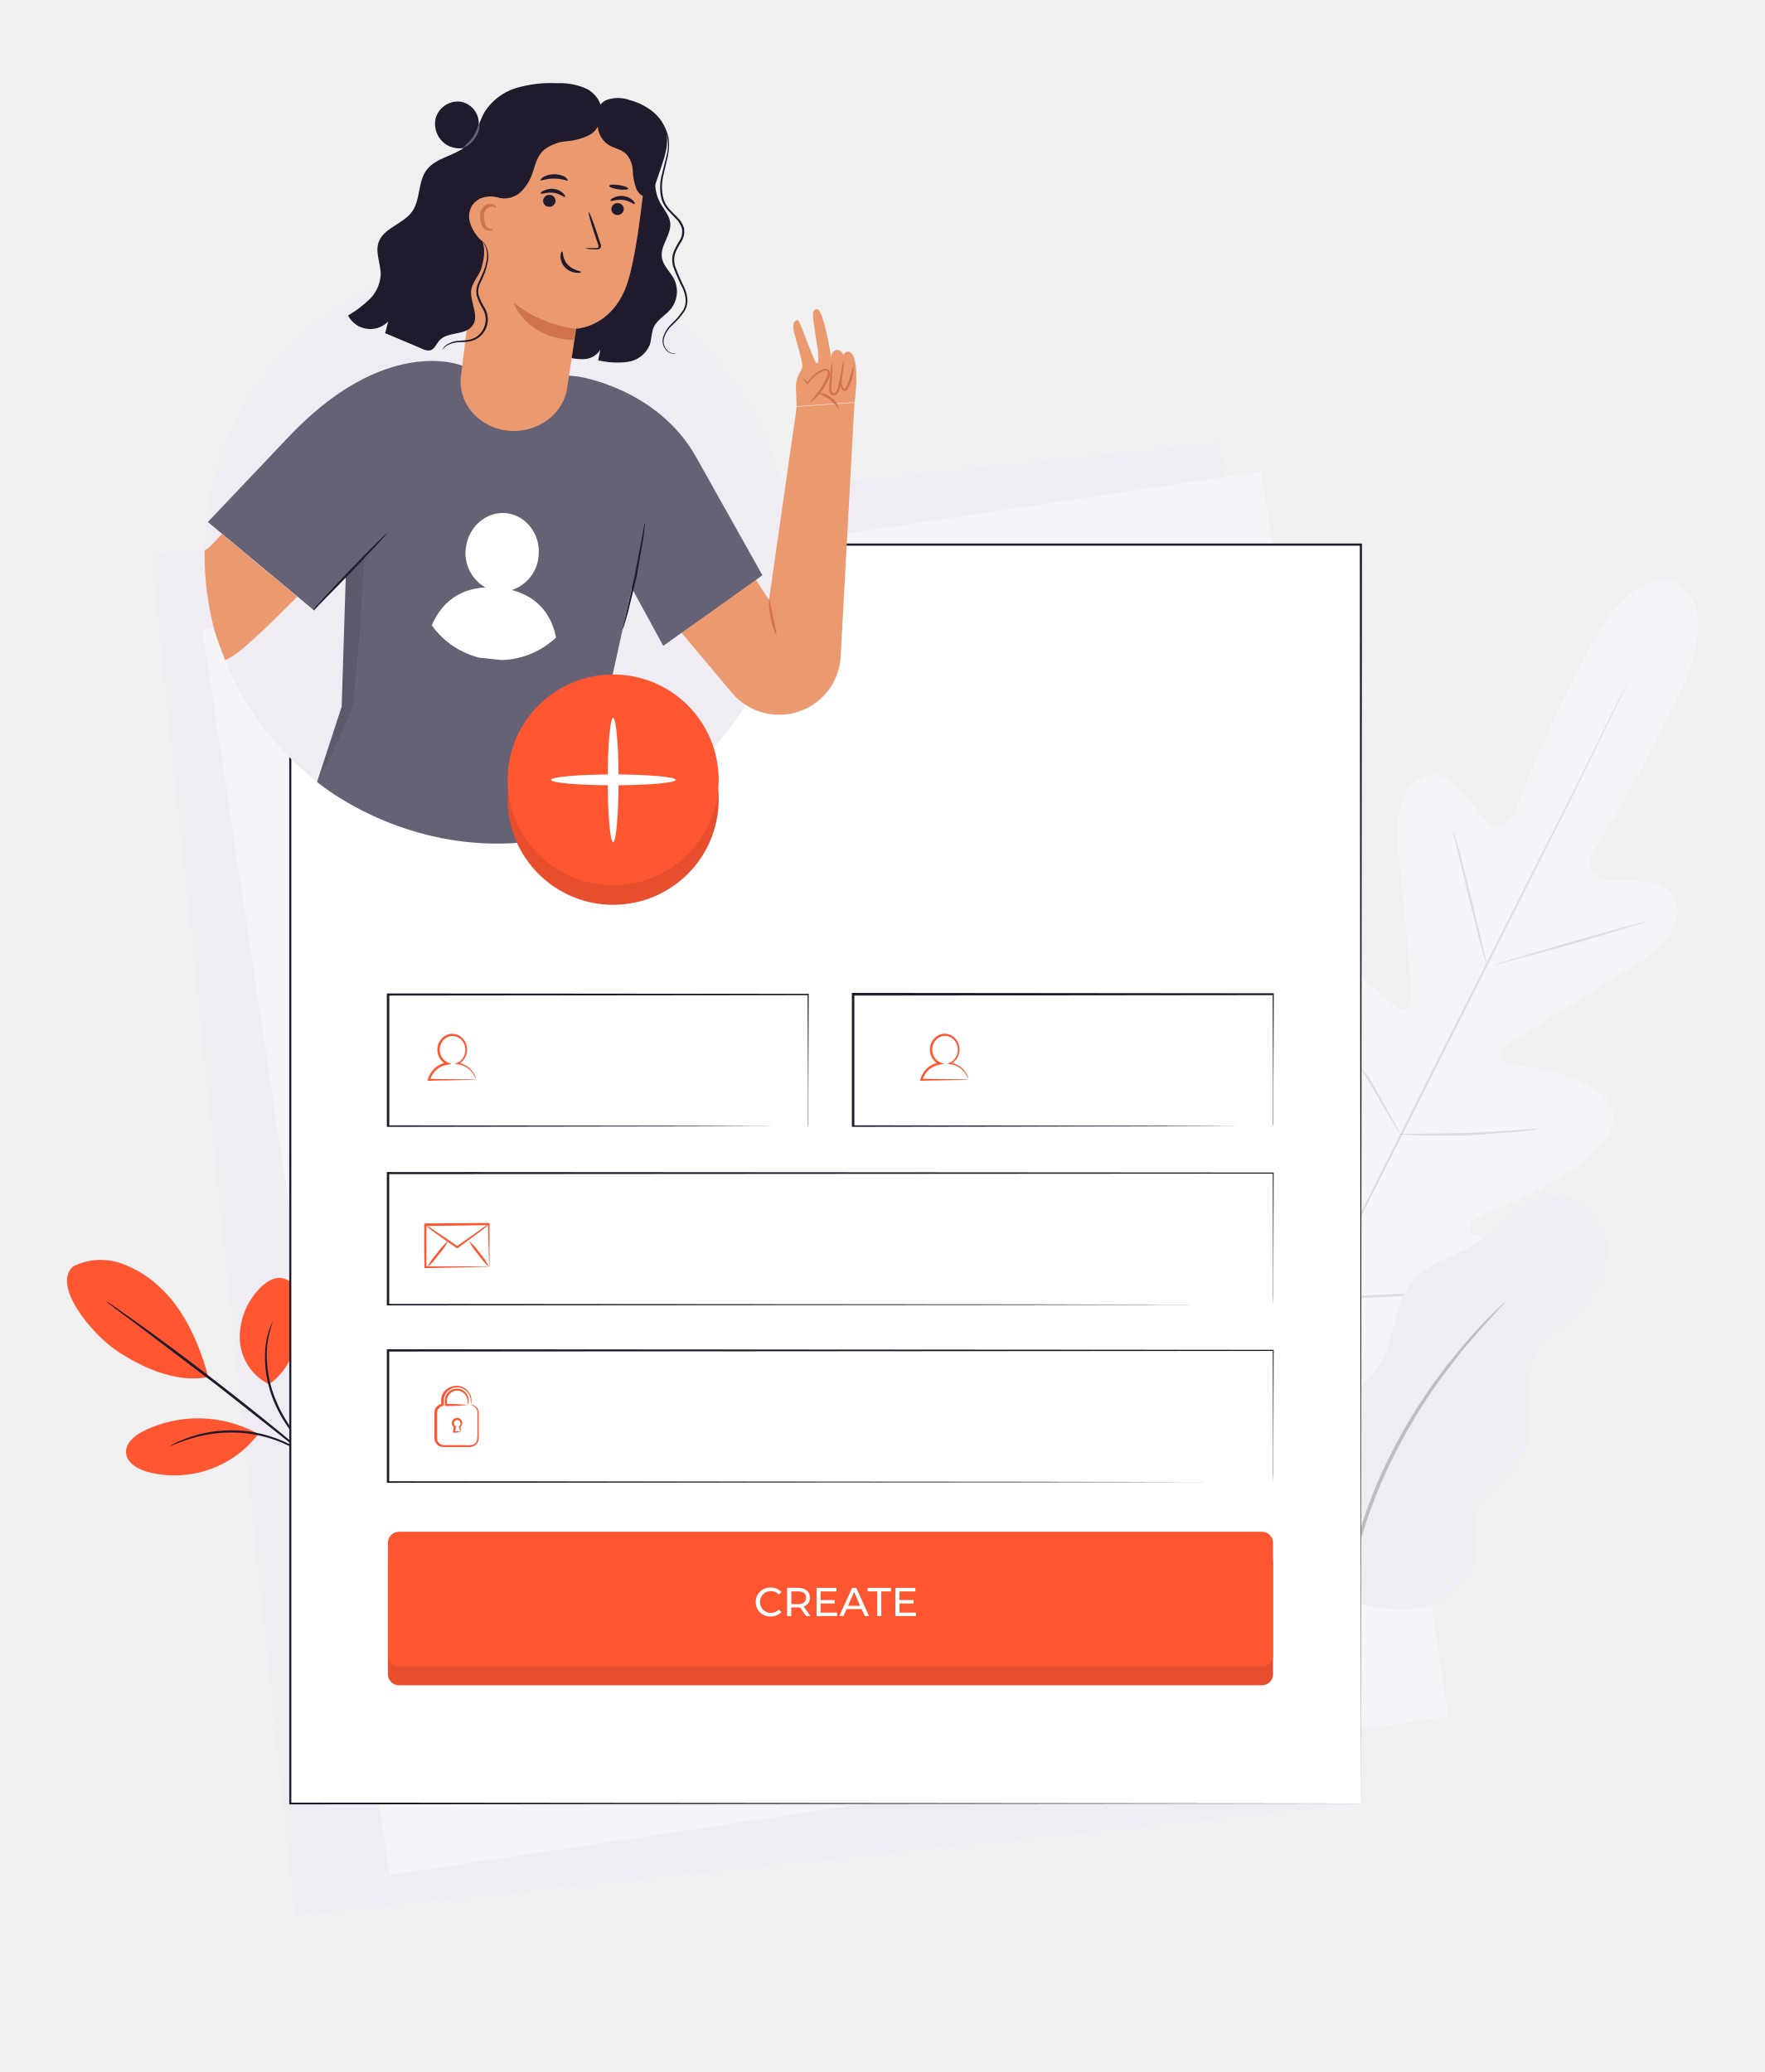
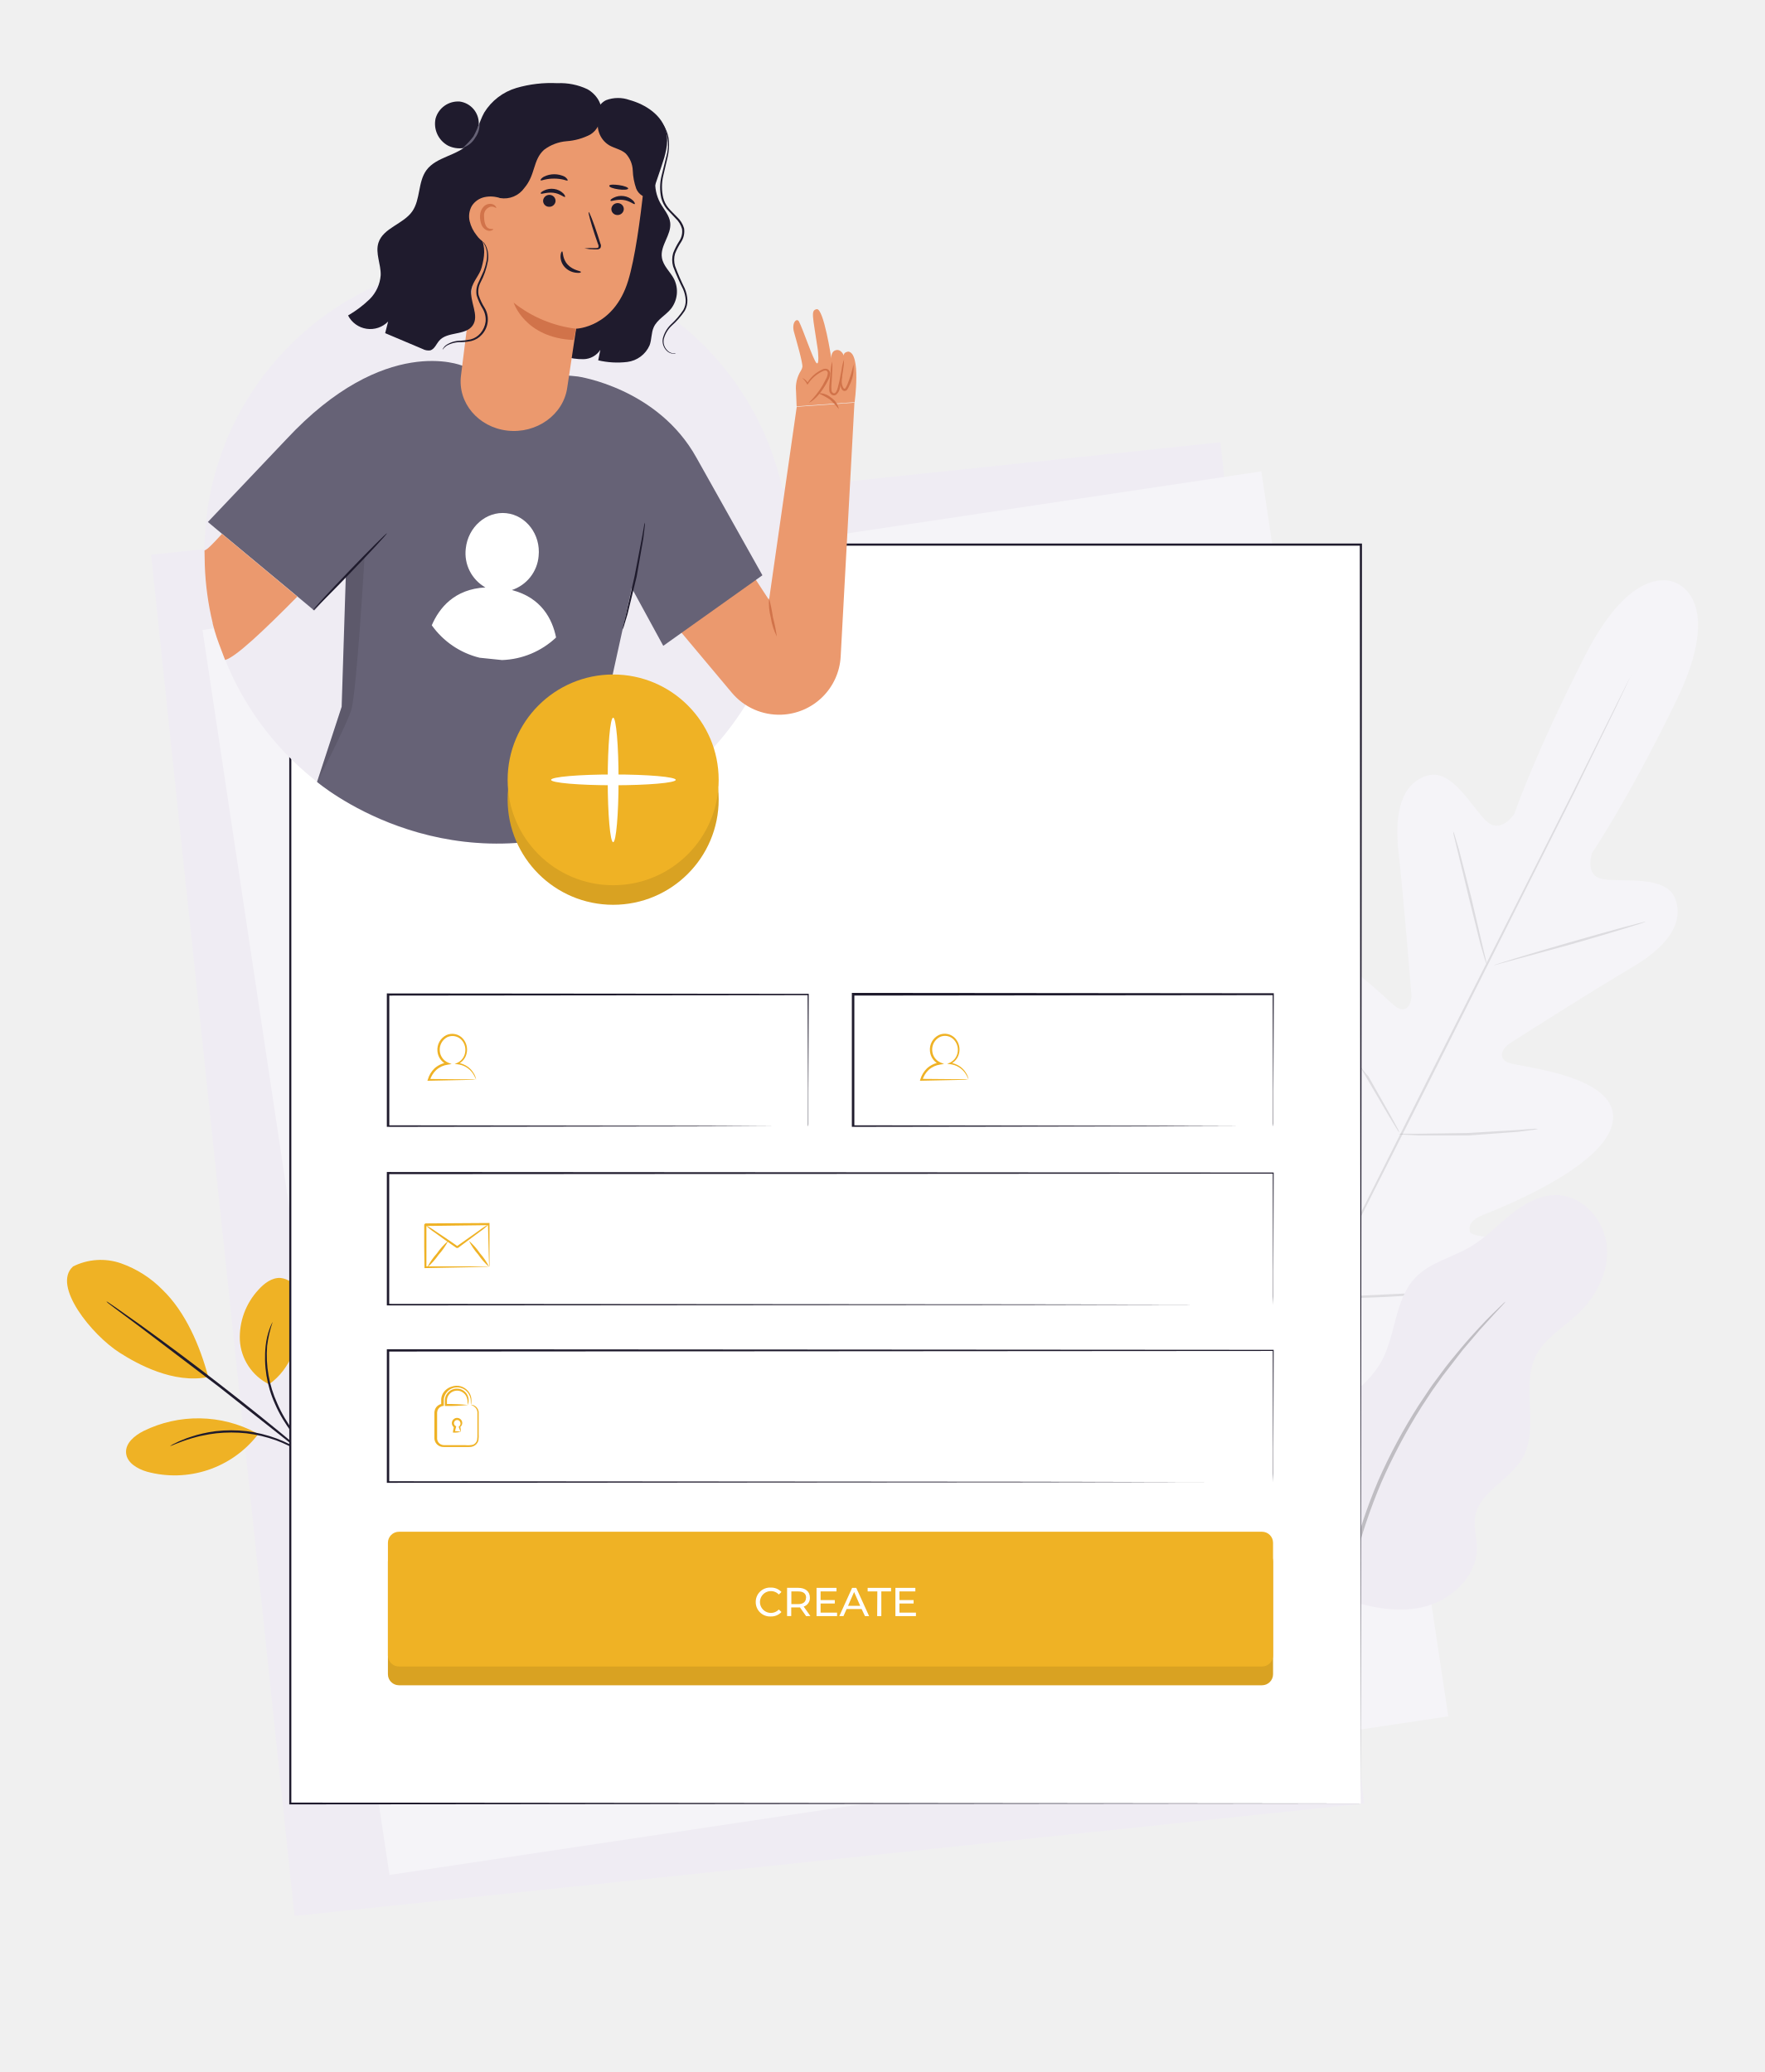
<svg xmlns="http://www.w3.org/2000/svg" xmlns:xlink="http://www.w3.org/1999/xlink" width="344" height="404" fill="none">
-   <style>.B{fill:#1f1b2d}.C{fill:#fd5631}.D{fill:#d1734a}.E{fill:#efecf3}.F{fill:#eb996e}</style>
+   <style>.B{fill:#1f1b2d}.C{fill:#efb225}.D{fill:#d1734a}.E{fill:#efecf3}.F{fill:#eb996e}</style>
  <path d="M237.914 86.228L29.445 108.152 57.419 373.58l208.469-21.925-27.974-265.427z" class="E" />
  <g fill="#f5f4f8">
    <path d="M245.861 91.909L39.473 122.832l36.447 242.743 206.389-30.923-36.447-242.743z" />
    <path d="M327.045 113.829s-8.198-5.397-18.129 14.113-13.731 30.75-13.731 30.75-2.632 4.046-5.443 1.416-6.667-10.261-11.447-8.901c-4.957 1.416-6.593 6.943-5.67 15.067s2.365 25.992 2.487 27.611-.81 3.924-2.997 2.427-14.914-15.642-21.265-9.217 0 28.614.657 31.058.17 3.48-.997 4.046-4.982-4.548-8.757-8.416-8.837-7.695-12.191-3.69-4.423 20.668 11.438 47.744l8.182 12.081 14.581-.809c31.171-3.633 43.841-14.517 45.023-19.615s-4.917-6.814-10.288-7.502-11.786-.623-12.005-1.909.332-2.299 2.674-3.237 23.905-9.25 25.209-18.183-17.635-10.52-20.179-11.402-1.215-2.978.122-3.844 16.501-10.52 23.564-14.646 10.491-8.764 8.644-13.571c-1.79-4.637-10.175-3.14-14.006-3.771s-2.147-5.195-2.147-5.195 6.732-9.792 16.331-29.488.121-23.006.121-23.006" />
  </g>
  <g fill="#000">
    <path opacity=".1" d="M318.101 131.289l-.187.421-.567 1.222-2.235 4.717-8.36 17.131-28.199 56.16-28.352 56.151-8.49 17.066-2.252 4.637-.615 1.206-.219.396s.057-.145.178-.421l.575-1.221 2.236-4.67 8.352-17.131 28.206-56.216 28.353-56.143 8.481-17.066 2.317-4.637.608-1.197.17-.405z" />
    <path opacity=".1" d="M283.254 162.082c.163.313.288.645.373.987l.81 2.744 2.341 9.152 2.146 9.2.665 2.784c.103.335.174.679.21 1.028a4.62 4.62 0 0 1-.38-.987l-.811-2.744-2.276-9.176-2.211-9.177-.681-2.775c-.093-.339-.155-.686-.186-1.036zm7.891 26.154c0-.121 6.569-2.12 14.751-4.475s14.848-4.151 14.881-4.046-6.57 2.129-14.752 4.475l-14.88 4.046zm-18.579 32.867c.357-.057.718-.073 1.078-.049h2.924l9.64-.145 9.623-.575 2.917-.227a4.41 4.41 0 0 1 1.077 0c-.344.1-.696.168-1.053.203l-2.908.372-9.64.712h-9.664l-2.924-.154a5.14 5.14 0 0 1-1.07-.137zm-12.339-22.087a4.34 4.34 0 0 1 .567.809l1.409 2.306c1.175 1.958 2.131 5.317 4.504 7.688l4.391 7.76 1.288 2.371a3.88 3.88 0 0 1 .413.906 4.25 4.25 0 0 1-.567-.809l-1.41-2.306-4.504-7.688-4.39-7.752-1.288-2.339a3.81 3.81 0 0 1-.413-.946zm-20.086 26.937c.273.327.515.679.721 1.052l1.814 2.946 5.857 9.815 5.735 9.873 1.693 3.026c.222.36.412.739.567 1.133-.272-.325-.513-.674-.721-1.044l-1.814-2.953-5.849-9.808-5.743-9.881-1.693-3.018a7.26 7.26 0 0 1-.567-1.141zm16.183 27.067a8.74 8.74 0 0 1 1.361-.097l3.71-.114 12.216-.582c4.763-.308 9.081-.696 12.2-1.004l3.694-.356c.45-.067.905-.094 1.36-.081-.439.115-.885.199-1.336.251a99.92 99.92 0 0 1-3.686.502c-3.111.388-7.42.809-12.2 1.133s-9.105.429-12.248.453h-3.71c-.456.009-.912-.026-1.361-.105z" />
  </g>
  <path d="M14.195 246.957c1.443-.732 3.019-1.165 4.634-1.274s3.235.11 4.763.643c3.061 1.082 5.832 2.851 8.101 5.171 4.488 4.337 7.291 10.948 8.911 16.993-6.804 1.36-13.844-2.541-17.287-4.742-5.452-3.479-13.188-13.069-9.113-16.775m38.222 22.923a10.25 10.25 0 0 1-3.986-3.52c-.995-1.503-1.577-3.242-1.684-5.041-.079-1.805.201-3.607.826-5.302a13.62 13.62 0 0 1 2.811-4.571c1.118-1.238 2.6-2.371 4.261-2.29.778.087 1.518.378 2.146.844a4.41 4.41 0 0 1 1.427 1.81 8.83 8.83 0 0 1 .559 4.588c-.51 5.317-1.977 10.367-6.318 13.482" class="C" />
  <g class="B">
    <path d="M63.413 286.804a6.53 6.53 0 0 1-.891-.923l-2.349-2.597c-1.928-2.218-4.747-5.317-6.562-9.525a22.07 22.07 0 0 1-1.831-11.377 14.54 14.54 0 0 1 .81-3.415 9.2 9.2 0 0 1 .381-.882c.089-.195.146-.3.162-.292-.509 1.504-.864 3.054-1.061 4.629-.304 3.831.371 7.676 1.96 11.175 1.766 4.127 4.512 7.235 6.383 9.5l2.236 2.695c.285.312.54.651.761 1.012z" />
    <path d="M20.742 253.738c.171.082.333.18.486.292l1.32.898 4.812 3.399a530.8 530.8 0 0 1 15.561 11.644 557.5 557.5 0 0 1 15.156 12.179l4.488 3.811 1.199 1.06.397.397a3 3 0 0 1-.454-.324l-1.256-.995-4.577-3.698-15.262-12.042-15.472-11.741-4.723-3.512-1.28-.971c-.147-.117-.28-.25-.397-.397z" />
  </g>
  <path d="M49.906 279.364a24.05 24.05 0 0 0-10.927-2.816c-3.815-.059-7.588.79-11.009 2.476-1.725.874-3.548 2.347-3.394 4.273s2.203 3.099 4.05 3.649c3.907 1.069 8.043.957 11.887-.32a20.51 20.51 0 0 0 9.71-6.857" class="C" />
  <path d="M33.156 281.945a5.71 5.71 0 0 1 1.061-.582 11.4 11.4 0 0 1 1.296-.591c.576-.249 1.166-.465 1.766-.647a20.37 20.37 0 0 1 2.195-.615c.853-.199 1.715-.353 2.584-.461 1.997-.224 4.013-.224 6.011 0a25.98 25.98 0 0 1 5.84 1.424c.83.308 1.642.665 2.43 1.068.684.343 1.349.721 1.993 1.133.608.348 1.085.76 1.539 1.076a11.38 11.38 0 0 1 1.102.898 6.4 6.4 0 0 1 .875.809c-.073.081-1.328-1.108-3.686-2.54a21.31 21.31 0 0 0-1.985-1.069c-.774-.383-1.569-.724-2.382-1.019a26.73 26.73 0 0 0-5.743-1.36 27.83 27.83 0 0 0-5.914 0 25.29 25.29 0 0 0-2.552.421c-.81.138-1.523.364-2.187.542-2.673.793-4.204 1.603-4.245 1.513z" class="B" />
  <path d="M260.194 311.102c-5.671-3.641-7.712-8.31-8.603-14.986a23.59 23.59 0 0 1 .885-9.973c1.005-3.223 2.689-6.194 4.939-8.712 3.775-4.16 9.073-7 11.819-11.904 2.917-5.227 2.544-12.138 6.708-16.467 2.867-2.954 7.185-3.876 10.717-5.98 2.892-1.716 5.225-4.2 7.841-6.296s5.76-3.876 9.113-3.755c5.063.186 9.187 4.985 9.616 10.026s-2.195 9.978-5.93 13.401c-2.705 2.476-6.083 4.426-7.793 7.679-3.24 6.094.705 14.251-2.77 20.231-2.536 4.345-8.579 6.611-9.235 11.604-.243 1.837.349 3.674.405 5.527.178 5.786-5.055 10.649-10.717 11.895s-11.543-.315-17.011-2.266" class="E" />
  <path opacity=".2" d="M293.466 253.775c-.163.245-.351.473-.559.68l-1.709 1.837-2.673 2.937-3.411 3.998-3.888 5.041-2.058 2.889-2.065 3.14a111.44 111.44 0 0 0-7.842 14.752c-2.18 5.132-3.954 10.427-5.306 15.836-.575 2.509-1.134 4.855-1.458 7.154l-.867 6.295c-.218 1.934-.291 3.69-.421 5.236s-.138 2.873-.154 3.965l-.056 2.509c.007.293-.018.586-.073.874a3.83 3.83 0 0 1-.065-.874c0-.648-.041-1.481-.073-2.517a58.59 58.59 0 0 1 0-3.973c.057-1.546.081-3.326.316-5.268s.381-4.046.81-6.344.81-4.678 1.401-7.202c1.335-5.457 3.11-10.796 5.306-15.966a107.61 107.61 0 0 1 7.947-14.825l2.098-3.14c.681-1.019 1.426-1.95 2.098-2.881 1.345-1.869 2.73-3.503 3.978-5.009s2.43-2.791 3.491-3.948 1.985-2.104 2.77-2.865l1.807-1.748a4.33 4.33 0 0 1 .656-.583z" fill="#000" />
  <path d="M265.252 106.213H56.555v245.458h208.697V106.213z" fill="#fff" />
  <path d="M265.258 351.671l-.194-245.458.194.186H56.577l.211-.21v245.458l-.178-.178 208.705.178-208.705.178h-.227v-.178-245.458-.21h.235 208.681.186v.194l-.227 245.498zM157.506 219.618v-.453-1.311-5.065l-.081-18.879.138.129-81.889.081.211-.21v25.708l-.203-.202 58.527.089 17.141.057h4.609 1.199.413-.389-1.239-4.561l-17.092.064-58.673.089h-.211v-26.016h.211l81.889.073h.138v.138l-.073 18.959v5.034 1.286c0 .3-.065.429-.065.429zm90.647 34.819v-1.692-4.944l-.057-19.073.106.105-172.545.105.211-.21v25.709l-.211-.203 122.758.089 36.453.057h9.858 2.56.883-.85-2.536-9.81l-36.453.065-122.903.089h-.211v-26.016h.219l172.544.105h.105v.105l-.064 19.138v4.92l-.057 1.651zm0 34.586v-1.691-4.944l-.057-19.073.106.097-172.545.113.211-.21v25.708l-.211-.21 122.758.089 36.453.065h9.858 2.56.883-.85-2.536-9.81l-36.453.056-122.903.097h-.211v-26.04h.219l172.544.113h.105v.106l-.064 19.129v4.92l-.057 1.675zm-.002-69.407v-.453-1.311-5.066l-.073-18.879.138.13-81.89.081.211-.211v25.709l-.211-.202 58.536.089 17.141.056h4.609 1.199.413-.389-1.247-4.561l-17.093.065-58.681.089h-.202v-.202-25.709-.21h.218l81.89.073h.138v.137l-.081 18.96v5.033 1.287c0 .299-.065.534-.065.534z" class="B" />
  <g class="C">
    <path d="M92.766 210.484a4.82 4.82 0 0 1-.624.04l-1.847.057-6.723.145h-.259l.081-.242a4.91 4.91 0 0 1 1.296-2.169c.692-.623 1.556-1.023 2.479-1.149l-.049.396a3.11 3.11 0 0 1-1.293-1.053c-.327-.462-.521-1.004-.562-1.569a3.17 3.17 0 0 1 .391-1.825c.311-.556.781-1.005 1.351-1.29.544-.249 1.153-.315 1.738-.188a2.76 2.76 0 0 1 1.503.892 3.24 3.24 0 0 1 .689 2.954c-.111.444-.323.857-.619 1.206a2.99 2.99 0 0 1-1.09.809v-.284a4.58 4.58 0 0 1 2.001.81 4.25 4.25 0 0 1 1.085 1.197 3.23 3.23 0 0 1 .494 1.279l-.154-.316a6.42 6.42 0 0 0-.478-.874 4.12 4.12 0 0 0-1.299-1.231c-.518-.31-1.098-.503-1.699-.565l-.543-.065.51-.218c.37-.173.695-.427.952-.744a2.69 2.69 0 0 0 .53-1.085 2.87 2.87 0 0 0-.632-2.606 2.43 2.43 0 0 0-1.294-.743c-.499-.106-1.018-.053-1.485.152-.49.25-.895.642-1.16 1.123a2.75 2.75 0 0 0-.33 1.58 2.7 2.7 0 0 0 1.62 2.282l.689.275-.737.122c-.844.11-1.635.474-2.268 1.043a4.58 4.58 0 0 0-1.223 1.983l-.178-.235 6.594.057h1.896a4.85 4.85 0 0 1 .648.049zm96-.004c-.204.028-.41.042-.616.041l-1.855.056-6.724.146h-.251l.073-.243a4.91 4.91 0 0 1 1.296-2.168 4.65 4.65 0 0 1 2.479-1.166l-.048.397c-.518-.227-.964-.592-1.29-1.054s-.518-1.004-.557-1.568a3.14 3.14 0 0 1 .382-1.826 3.15 3.15 0 0 1 1.351-1.289 2.77 2.77 0 0 1 1.737-.186c.584.127 1.112.439 1.503.89.347.399.589.877.708 1.392s.109 1.051-.027 1.561a2.98 2.98 0 0 1-.62 1.207c-.296.349-.669.626-1.089.808v-.283c.722.106 1.408.384 2.001.809.437.324.806.731 1.085 1.198a3.23 3.23 0 0 1 .494 1.278l-.154-.315c-.129-.307-.29-.6-.478-.874a4.09 4.09 0 0 0-1.294-1.231 4.1 4.1 0 0 0-1.695-.566l-.543-.064.503-.219a2.72 2.72 0 0 0 .954-.744c.258-.317.441-.688.536-1.085a2.87 2.87 0 0 0 .002-1.381 2.88 2.88 0 0 0-.642-1.224c-.337-.383-.788-.647-1.287-.754a2.38 2.38 0 0 0-1.483.163c-.493.248-.899.638-1.167 1.121a2.74 2.74 0 0 0-.332 1.582c.035.492.205.965.491 1.367a2.69 2.69 0 0 0 1.129.915l.689.275-.737.121c-.845.111-1.636.475-2.269 1.044-.569.545-.988 1.228-1.215 1.983l-.178-.235 6.586.057h1.904a4.71 4.71 0 0 1 .648.064zm-97.547 63.459a3.24 3.24 0 0 1-.073-.526 2.61 2.61 0 0 0-.292-1.23 2.06 2.06 0 0 0-1.49-1.02 1.99 1.99 0 0 0-1.097.165c-.343.158-.634.409-.839.725-.179.271-.285.583-.308.907v.987l-.194-.202a42.79 42.79 0 0 1 4.326.194 34.53 34.53 0 0 1-4.326.202h-.203v-.202-1.012a2.23 2.23 0 0 1 .364-1.1 2.34 2.34 0 0 1 2.349-1.044 2.28 2.28 0 0 1 1.001.424c.294.22.532.507.692.838.208.441.274.936.186 1.416-.032.348-.097.502-.097.478zm-1.404 5.261a7.12 7.12 0 0 1-.389-.947v-.089l.089-.065a.67.67 0 0 0 .162-.873.62.62 0 0 0-.182-.224c-.077-.06-.168-.1-.264-.118a.63.63 0 0 0-.541.154.63.63 0 0 0-.161.24c-.034.092-.046.19-.035.287a.62.62 0 0 0 .098.271c.053.082.125.15.21.199l.13.073-.04.137-.243.963-.154-.194a9.96 9.96 0 0 1 1.345.154 4.33 4.33 0 0 1-1.345.161H88.3v-.21l.178-.979.089.21c-.129-.078-.239-.184-.322-.31a1.02 1.02 0 0 1-.158-.419c-.021-.15-.008-.301.037-.445s.122-.277.224-.387a1 1 0 0 1 .907-.316 1.02 1.02 0 0 1 .423.171c.126.089.231.204.306.339a.97.97 0 0 1 .089.721c-.065.243-.222.452-.437.582l.065-.154a2.88 2.88 0 0 1 .113 1.068z" />
    <path d="M91.82 273.949a.93.93 0 0 1 .356 0 1.62 1.62 0 0 1 .757.491 1.63 1.63 0 0 1 .377.82v.874 2.12 1.23a6.82 6.82 0 0 1-.049 1.384 1.71 1.71 0 0 1-.38.692 1.73 1.73 0 0 1-.649.449c-.257.103-.534.147-.81.129h-.81-3.24-.859a1.76 1.76 0 0 1-1.345-.528 1.76 1.76 0 0 1-.393-.626 1.75 1.75 0 0 1-.101-.731v-3.642-.866a2.27 2.27 0 0 1 .113-.914 1.74 1.74 0 0 1 1.377-1.109l-.162.186v-1.132a2.86 2.86 0 0 1 .332-1.085 2.94 2.94 0 0 1 1.717-1.327c.543-.196 1.133-.224 1.693-.08s1.062.455 1.442.889a2.74 2.74 0 0 1 .705 2.015 5.8 5.8 0 0 1-.073.761 4.04 4.04 0 0 1-.049-.753c-.004-.696-.273-1.364-.753-1.869a2.63 2.63 0 0 0-1.033-.668c-.392-.138-.812-.18-1.224-.124a2.62 2.62 0 0 0-1.147.447c-.341.237-.621.553-.816.92a2.56 2.56 0 0 0-.284.954v1.109.162h-.162a1.37 1.37 0 0 0-.648.29 1.36 1.36 0 0 0-.414.576 2.13 2.13 0 0 0-.081.809v.866 3.641a1.36 1.36 0 0 0 .689 1.303 1.49 1.49 0 0 0 .729.17h4.115c.482.046.968.018 1.442-.081.196-.076.371-.198.511-.353s.243-.343.299-.545c.059-.426.081-.857.065-1.287v-1.23-2.12-.858c-.021-.227-.096-.446-.219-.639a1.83 1.83 0 0 0-1.021-.72zm3.549-26.918c-.024-.207-.037-.415-.04-.624l-.057-1.691-.154-6.004.17.17-12.345.162.178-.243v1.084 1.093 2.128 3.989l-.194-.186h8.838 2.56c.316-.008.633.006.948.041a5.48 5.48 0 0 1-.859.048l-2.519.081-8.968.178h-.186v-.194l-.049-3.998v-2.128-1.084-1.093l.211-.218 12.345-.081h.17v.17 6.109 1.619a2.5 2.5 0 0 1-.049.672z" />
    <path d="M95.27 238.715c-.518.533-1.091 1.011-1.709 1.424l-4.293 3.188h-.284l-.081-.056-.162-.114-.316-.218-.616-.429-1.158-.809-1.952-1.408a11.73 11.73 0 0 1-1.734-1.392c.67.321 1.308.706 1.904 1.149l2.001 1.335 1.175.809.624.429.316.219.154.105.081.057h.041-.227l4.374-3.092c.584-.454 1.207-.855 1.863-1.197z" />
    <path d="M83.262 247.145a12.95 12.95 0 0 1 1.887-2.735c.636-.918 1.384-1.752 2.228-2.484a12.78 12.78 0 0 1-1.896 2.743c-.633.915-1.379 1.747-2.22 2.476zm8.14-5.219a12.57 12.57 0 0 1 2.147 2.427 12.46 12.46 0 0 1 1.814 2.687 12.5 12.5 0 0 1-2.147-2.428c-.721-.811-1.331-1.715-1.815-2.686z" />
    <use xlink:href="#B" />
  </g>
  <use xlink:href="#B" opacity=".09" fill="#000" />
  <use xlink:href="#B" y="-3.658" class="C" />
  <path d="M147.313 312.364a2.78 2.78 0 0 1 .214-1.106 2.79 2.79 0 0 1 .635-.931c.273-.264.598-.469.953-.603s.735-.194 1.114-.176a2.72 2.72 0 0 1 1.142.201 2.73 2.73 0 0 1 .956.657l-.51.493a2.13 2.13 0 0 0-1.089-.617c-.416-.092-.851-.057-1.247.1a2.13 2.13 0 0 0-.977 3.173c.24.353.58.625.977.783a2.13 2.13 0 0 0 2.336-.517l.51.493c-.268.287-.595.513-.959.662a2.73 2.73 0 0 1-1.147.204c-.379.017-.757-.044-1.112-.179a2.79 2.79 0 0 1-.949-.603 2.78 2.78 0 0 1-.634-.93c-.145-.35-.218-.725-.213-1.104zm9.819 2.749l-1.191-1.692h-.34-1.369v1.675h-.81v-5.502h2.155c1.425 0 2.292.72 2.292 1.918.019.382-.09.759-.308 1.074a1.74 1.74 0 0 1-.899.665l1.304 1.845-.834.017zm0-3.585c0-.809-.527-1.23-1.531-1.23h-1.345v2.476h1.345c.98 0 1.507-.461 1.507-1.246h.024zm6.038 2.902v.68h-4.002v-5.503h3.888v.688h-3.102v1.691h2.77v.664h-2.77v1.78h3.216zm4.786-.696h-2.933l-.607 1.376h-.811l2.495-5.503h.811l2.503 5.503h-.81l-.648-1.376zm-.276-.623l-1.191-2.702-1.19 2.702h2.381zm3.336-2.816h-1.887v-.688h4.561v.688h-1.896v4.815h-.81l.032-4.815zm7.525 4.135v.68h-4.002v-5.503h3.888v.688h-3.102v1.691h2.762v.664h-2.762v1.78h3.216z" fill="#fff" />
  <path d="M137.144 147.799c22.255-22.232 22.255-58.277 0-80.508s-58.338-22.232-80.593 0-22.255 58.276 0 80.508 58.338 22.232 80.593 0z" class="E" />
  <path d="M129.495 30.599c-.996 1.249-1.604 2.763-1.748 4.354a8.16 8.16 0 0 0 .938 4.596c.713 1.279 1.798 2.428 1.961 3.876.267 2.355-2.018 4.475-1.621 6.822.251 1.618 1.621 2.727 2.366 4.159a5.48 5.48 0 0 1-.624 5.834c-1.037 1.262-2.665 2.064-3.337 3.561-.503 1.101-.381 2.428-.811 3.536a5.49 5.49 0 0 1-1.744 2.189c-.761.567-1.656.928-2.597 1.047-1.895.227-3.814.121-5.671-.316l.413-2.047c-.351.544-.83.994-1.394 1.311s-1.199.492-1.846.51a11.63 11.63 0 0 1-3.824-.566c-.769-3.472-1.523-7.137-.437-10.52.988-3.043 3.321-5.422 5.265-7.963 2.159-2.821 3.887-5.946 5.128-9.274.891-2.387 1.531-4.855 2.779-7.121s3.24-4.224 5.735-4.701" class="B" />
  <path d="M166.56 78.418l-11.277.809-.113-2.897c-.15-1.435.192-2.879.972-4.095.125-.214.215-.446.267-.688.081-.858-1.182-5.163-1.62-6.741-.551-1.894.527-2.897.948-2.12.762 1.416 2.779 7.493 3.41 8.092s.268-2.581.268-2.581c-.988-6.692-1.418-7.663-.227-7.914 1.369-.291 2.876 9.67 2.876 9.67s-.203-1.392.867-1.675 1.563 1.084 1.563 1.084c-.138-.704.875-.809.875-.809 2.527.348 1.215 9.953 1.215 9.953l-11.276.809-5.403 37.669-5.768-8.828-15.051 10.73 13.569 16.184a12.03 12.03 0 0 0 4.336 3.257 12.05 12.05 0 0 0 5.328 1.024 12.01 12.01 0 0 0 7.974-3.427c2.138-2.096 3.413-4.915 3.577-7.902l2.69-49.605z" class="F" />
  <g class="D">
    <path d="M157.739 78.521c-.048-.057.551-.583 1.353-1.57.466-.578.888-1.189 1.264-1.829l.615-1.165a2.67 2.67 0 0 0 .389-1.23.52.52 0 0 0-.324-.469c-.221-.037-.449 0-.648.105a7.27 7.27 0 0 0-1.255.753 7.02 7.02 0 0 0-1.621 1.724l-.129.186-.097-.194a4.23 4.23 0 0 0-.891-1.109s.615.146 1.142 1.02h-.227a6.53 6.53 0 0 1 1.62-1.877 7.06 7.06 0 0 1 1.32-.809 1.39 1.39 0 0 1 .94-.129.94.94 0 0 1 .624.81c-.015.521-.166 1.028-.437 1.473a12.51 12.51 0 0 1-.657 1.173 12.58 12.58 0 0 1-1.369 1.829 6.39 6.39 0 0 1-1.612 1.311zm4.465-8.037a10.55 10.55 0 0 1 0 2.072c0 .68-.073 1.432-.122 2.233a8.53 8.53 0 0 0 0 1.279c0 .397.381.736.664.575s.446-.647.567-1.076l.308-1.27.43-2.193a8.83 8.83 0 0 1 .477-2.015 11.7 11.7 0 0 1-.186 2.063l-.34 2.225-.292 1.303a2.01 2.01 0 0 1-.269.753 2.02 2.02 0 0 1-.541.59.81.81 0 0 1-.899-.154 1.15 1.15 0 0 1-.356-.745c-.026-.454-.01-.909.048-1.359l.219-2.233c.026-.691.124-1.377.292-2.047z" />
    <path d="M164.13 73.359c.065 0-.097.469-.048 1.198a2.29 2.29 0 0 0 .348 1.133c.138.138.235.146.365 0 .145-.22.27-.453.372-.696a24.11 24.11 0 0 0 1.207-3.941 7.51 7.51 0 0 1-.81 4.119c-.116.283-.26.554-.429.809-.06.077-.136.139-.223.183a.64.64 0 0 1-.279.068.64.64 0 0 1-.478-.243c-.162-.216-.265-.469-.3-.736-.042-.213-.061-.43-.057-.647-.024-.842.26-1.27.332-1.246z" />
  </g>
  <path d="M116.641 144.172l1.053 16.378c-32.07 12.276-55.894-8.092-55.894-8.092l4.796-14.655.81-25.587-6.157 6.822-2.908-2.428-14.67-12.203-3.151-2.63 15.254-16.079c19.288-20.74 34.298-14.404 34.298-14.404l22.552 2.112s15.602 2.209 23.152 15.869l12.84 22.893-19.328 13.756-6.149-11.28-6.497 29.528z" fill="#666276" />
  <path d="M39.863 107.329l.057 2.889c.133 3.799.649 7.576 1.539 11.272v.105c.113.461.243.914.373 1.368.502 1.78 1.166 3.35 1.798 5.073a21.58 21.58 0 0 0 .251.648c2.041-.534 7.461-5.665 14.079-12.357l-14.686-12.235c-1.887 2.055-2.779 2.994-3.41 3.237zm70.714-31.795l1.725-11.442s7.364-.202 10.15-9.379c2.657-8.756 4.051-29.625 4.051-29.625a27.28 27.28 0 0 0-15.918-3.48 27.26 27.26 0 0 0-15.059 6.215L89.855 73.26c-.656 5.268 3.362 10.034 9.024 10.698 5.711.663 10.977-3.107 11.698-8.424z" class="F" />
  <g class="B">
    <path d="M121.594 40.863a1.22 1.22 0 0 1-.449.798c-.248.198-.563.292-.879.262a1.16 1.16 0 0 1-.447-.118 1.17 1.17 0 0 1-.367-.283 1.16 1.16 0 0 1-.227-.403 1.17 1.17 0 0 1-.053-.459c.043-.313.205-.597.452-.793s.562-.289.877-.259a1.17 1.17 0 0 1 1.038.798 1.16 1.16 0 0 1 .055.457zm2.136-1.077c-.17.138-.988-.663-2.284-.809s-2.341.348-2.43.17.129-.348.583-.591a3.37 3.37 0 0 1 1.993-.324 3.24 3.24 0 0 1 1.798.866c.332.324.421.639.34.688zm-15.44-.522a1.22 1.22 0 0 1-.451.796c-.248.197-.563.288-.878.256a1.16 1.16 0 0 1-.447-.115c-.139-.068-.264-.163-.366-.28a1.17 1.17 0 0 1-.228-.401c-.048-.148-.066-.303-.052-.458a1.22 1.22 0 0 1 .449-.798c.248-.198.563-.292.879-.262a1.18 1.18 0 0 1 .811.403 1.16 1.16 0 0 1 .227.401c.049.148.068.303.056.458z" />
    <path d="M110.136 38.393c-.17.137-.988-.664-2.284-.809s-2.341.34-2.43.162.13-.34.583-.583c.616-.309 1.311-.422 1.993-.324a3.15 3.15 0 0 1 1.798.866c.324.324.421.631.34.688zm3.77 10.042c.672-.078 1.356-.098 2.035-.058.312 0 .617 0 .701-.148a.83.83 0 0 0-.084-.659l-.595-1.728c-.815-2.455-1.356-4.463-1.211-4.489s.922 1.955 1.73 4.41l.556 1.733a.9.9 0 0 1 0 .859c-.06.072-.143.133-.242.179a1.03 1.03 0 0 1-.33.09c-.179.016-.361.016-.541 0-.681-.006-1.36-.069-2.019-.19z" />
  </g>
  <path d="M112.28 64.094a24.13 24.13 0 0 1-12.151-5.082s2.163 6.862 11.681 7.283l.47-2.201z" class="D" />
  <path d="M116.759 22.191c.608 1.481-.348 3.237-1.701 4.046a11.84 11.84 0 0 1-4.593 1.295 8.41 8.41 0 0 0-4.423 1.683c-2.203 1.999-1.62 4.855-3.848 7.453a4.79 4.79 0 0 1-2.056 1.646 4.8 4.8 0 0 1-2.618.312c-1.782-.251-4.091.162-4.99 2.217s.186 3.569 1.183 5.454.729 3.819.162 5.883c-.405 1.489-1.685 2.654-1.969 4.176-.454 2.428 1.62 5.13.219 7.121s-4.958 1.109-6.521 2.962c-.567.656-.891 1.618-1.725 1.877-.519.073-1.047-.024-1.507-.275l-7.291-3.083.575-2.266a4.86 4.86 0 0 1-1.933 1.214c-.732.245-1.511.313-2.275.198s-1.488-.411-2.114-.862-1.136-1.044-1.487-1.731a21.87 21.87 0 0 0 4.212-3.18c1.254-1.248 2.016-2.906 2.147-4.669.073-2.136-1.085-4.297-.437-6.328.932-2.905 4.86-3.633 6.594-6.126 1.62-2.331 1.077-5.713 2.754-8.019 1.952-2.67 6.075-2.792 8.311-5.236 1.515-1.618 1.863-4.046 2.965-6.012 1.427-2.311 3.656-4.017 6.261-4.791a24.09 24.09 0 0 1 7.979-.931c2.022-.095 4.036.308 5.865 1.173 1.758.979 3.087 2.986 2.674 4.96" class="B" />
  <path d="M97.524 38.648c-.975-.354-2.03-.43-3.046-.219-.508.105-.99.308-1.418.6a3.92 3.92 0 0 0-1.077 1.099 4.14 4.14 0 0 0-.437 2.994c.243 1.009.708 1.952 1.361 2.759.418.606.973 1.105 1.62 1.457.329.177.696.27 1.069.27s.741-.093 1.069-.27" class="F" />
  <path d="M96.131 44.654c.113.057-.413.607-1.296.227-.461-.226-.817-.62-.996-1.1-.204-.556-.295-1.148-.267-1.74.011-.63.246-1.236.664-1.707a1.75 1.75 0 0 1 1.426-.591c.948.105 1.15.809 1.045.809s-.405-.316-1.045-.259c-.397.095-.747.328-.987.657s-.356.733-.325 1.139c0 1.052.235 2.047.753 2.363s.98.138 1.029.202z" class="D" />
  <g class="B">
    <path d="M116.796 22.74c-.369 1.012-.377 2.12-.023 3.137a4.68 4.68 0 0 0 1.967 2.446c1.054.607 2.35.809 3.241 1.619a5.16 5.16 0 0 1 1.361 3.285 11.84 11.84 0 0 0 .672 3.544 2.83 2.83 0 0 0 2.851 1.781l2.034-5.996c.745-2.201 1.498-4.556.964-6.83-.762-3.237-3.97-5.357-7.178-6.239-1.469-.521-3.076-.507-4.536.041-1.393.656-2.341 2.428-1.62 3.803m-5.867 11.84c-.081.097-.365 0-.81-.138a8.23 8.23 0 0 0-1.823-.21 7.91 7.91 0 0 0-1.831.194c-.461.105-.745.227-.81.138s.105-.405.6-.688a4.53 4.53 0 0 1 4.115 0c.421.307.599.631.559.704zm11.79 1.597c-.041.227-.883.299-1.896.154s-1.798-.421-1.798-.688.883-.291 1.895-.146 1.831.453 1.799.68zM94.103 47.08a1.24 1.24 0 0 0 .203.202 3.31 3.31 0 0 1 .437.696 4.97 4.97 0 0 1 .356 2.962c-.263 1.456-.752 2.862-1.45 4.168a3.76 3.76 0 0 0-.356 2.428 11.1 11.1 0 0 0 1.166 2.468c.49.81.704 1.758.611 2.7s-.49 1.829-1.129 2.528a4.05 4.05 0 0 1-2.074 1.262 10.94 10.94 0 0 1-2.066.227 5.22 5.22 0 0 0-2.778.712 3.45 3.45 0 0 0-.753.752s0-.105.105-.267a2.09 2.09 0 0 1 .551-.615 5.01 5.01 0 0 1 2.827-.866c.674-.029 1.343-.119 2.001-.267a3.75 3.75 0 0 0 1.895-1.19 4.32 4.32 0 0 0 1.005-2.233c.089-.891-.11-1.787-.567-2.557a11.14 11.14 0 0 1-1.175-2.581 4.13 4.13 0 0 1 .405-2.638l.964-2.136a11.32 11.32 0 0 0 .551-1.942 5.08 5.08 0 0 0-.219-2.849c-.284-.639-.543-.939-.51-.963z" />
    <path d="M131.725 68.865a1.09 1.09 0 0 1-.519.097 1.92 1.92 0 0 1-.741-.199 1.93 1.93 0 0 1-.604-.473 2.67 2.67 0 0 1-.664-2.274c.253-1.045.798-1.996 1.572-2.743.925-.842 1.741-1.796 2.43-2.84a3.69 3.69 0 0 0 .462-1.942 6.4 6.4 0 0 0-.503-2.096c-.727-1.439-1.376-2.917-1.944-4.426a4.66 4.66 0 0 1 0-2.622c.321-.827.725-1.619 1.207-2.363.462-.696.647-1.538.519-2.363-.219-.784-.651-1.493-1.248-2.047l-1.693-1.796c-.522-.627-.898-1.362-1.101-2.153-.317-1.453-.294-2.959.064-4.402l.916-3.682c.51-1.77.419-3.66-.26-5.373-.282-.6-.666-1.148-1.134-1.619l.114.073a2.03 2.03 0 0 1 .291.251 4.23 4.23 0 0 1 .875 1.295c.348.724.56 1.506.624 2.306a10.85 10.85 0 0 1-.243 3.148l-.867 3.69a9.45 9.45 0 0 0 0 4.232 4.99 4.99 0 0 0 1.013 1.999c.494.607 1.102 1.149 1.685 1.764a4.85 4.85 0 0 1 1.369 2.209c.141.921-.057 1.861-.559 2.646-.476.718-.877 1.483-1.199 2.282-.233.792-.233 1.635 0 2.428.555 1.494 1.187 2.958 1.896 4.386.299.709.472 1.465.51 2.233a4.04 4.04 0 0 1-.519 2.12c-.715 1.06-1.561 2.025-2.519 2.873-.751.698-1.29 1.592-1.555 2.581-.08.372-.071.758.026 1.127a2.43 2.43 0 0 0 .533.993c.301.384.739.636 1.223.704.364-.024.543-.073.543-.024z" />
  </g>
  <path d="M163.515 79.774a14.3 14.3 0 0 0-1.758-1.894c-.724-.466-1.486-.872-2.277-1.214.46-.028.921.036 1.357.187a3.47 3.47 0 0 1 1.179.695 3.39 3.39 0 0 1 .978.959 3.4 3.4 0 0 1 .521 1.267zm-12.085 44.347a12.27 12.27 0 0 1-1.174-3.666 11.77 11.77 0 0 1-.349-3.844 34.54 34.54 0 0 1 .762 3.755 32.18 32.18 0 0 1 .761 3.755z" class="D" />
  <path d="M99.774 115.047a7.67 7.67 0 0 0 3.599-2.526 7.66 7.66 0 0 0 1.618-4.085c.437-4.216-2.43-7.963-6.311-8.376s-7.453 2.687-7.89 6.903a7.66 7.66 0 0 0 .767 4.364 7.67 7.67 0 0 0 3.057 3.21c-6.076.316-9.016 4.046-10.45 7.38 2.246 3.159 5.556 5.406 9.324 6.328l4.374.453c3.931-.135 7.676-1.7 10.531-4.402-.721-3.552-2.835-7.768-8.619-9.249z" fill="#fff" />
  <path opacity=".09" d="M67.47 112.214l3.597-3.706s-1.555 26.785-2.617 30.005-6.618 13.943-6.618 13.943l4.796-14.655.843-25.587z" fill="#000" />
  <path d="M75.434 103.97c.081.081-3.078 3.504-7.064 7.647s-7.291 7.445-7.38 7.364 3.086-3.504 7.072-7.655 7.291-7.437 7.372-7.356zm50.28-2.095a3.91 3.91 0 0 1-.041.809l-.267 2.274-1.296 7.429-1.782 7.339-.665 2.193c-.063.283-.167.556-.308.809a4.04 4.04 0 0 1 .146-.809l.535-2.217 1.661-7.348 1.417-7.396.397-2.25a3.04 3.04 0 0 1 .203-.833zm-16.135-52.854c.21 0 0 1.424 1.085 2.581s2.592 1.222 2.576 1.416-.373.227-1.013.154a3.5 3.5 0 0 1-2.154-1.101 3.06 3.06 0 0 1-.81-2.153c.016-.599.218-.922.316-.898zM91.604 28.058a8.09 8.09 0 0 0 1.725-3.981c.005-1.044-.37-2.054-1.056-2.842s-1.635-1.299-2.671-1.439a4.55 4.55 0 0 0-2.942.822 4.54 4.54 0 0 0-1.757 2.496 4.85 4.85 0 0 0 .336 3.046 4.86 4.86 0 0 0 2.095 2.238 5.14 5.14 0 0 0 5.8-.882" class="B" />
  <path d="M93.457 23.856c.11 1.056-.179 2.115-.81 2.97-.52.928-1.37 1.627-2.382 1.958.748-.66 1.427-1.395 2.025-2.193a14.51 14.51 0 0 0 1.166-2.735z" fill="#666276" />
  <use xlink:href="#C" class="C" />
  <use xlink:href="#C" opacity=".09" fill="#000" />
  <path d="M119.521 172.603c11.359 0 20.567-9.198 20.567-20.545s-9.208-20.546-20.567-20.546-20.568 9.198-20.568 20.546 9.209 20.545 20.568 20.545z" class="C" />
  <g fill="#fff">
    <path d="M119.522 164.21c-.583 0-1.061-5.446-1.061-12.138s.478-12.138 1.061-12.138 1.053 5.446 1.053 12.138-.478 12.138-1.053 12.138z" />
    <path d="M131.72 152.058c0 .582-5.444 1.052-12.151 1.052s-12.151-.47-12.151-1.052 5.444-1.052 12.151-1.052 12.151.469 12.151 1.052z" />
  </g>
  <defs>
    <path id="B" d="M245.998 302.318H77.772c-1.19 0-2.155.964-2.155 2.153v21.97c0 1.189.965 2.152 2.155 2.152h168.226c1.19 0 2.155-.963 2.155-2.152v-21.97c0-1.189-.965-2.153-2.155-2.153z" />
    <path id="C" d="M119.521 176.414c11.359 0 20.567-9.199 20.567-20.546s-9.208-20.546-20.567-20.546-20.568 9.199-20.568 20.546 9.209 20.546 20.568 20.546z" />
  </defs>
</svg>
